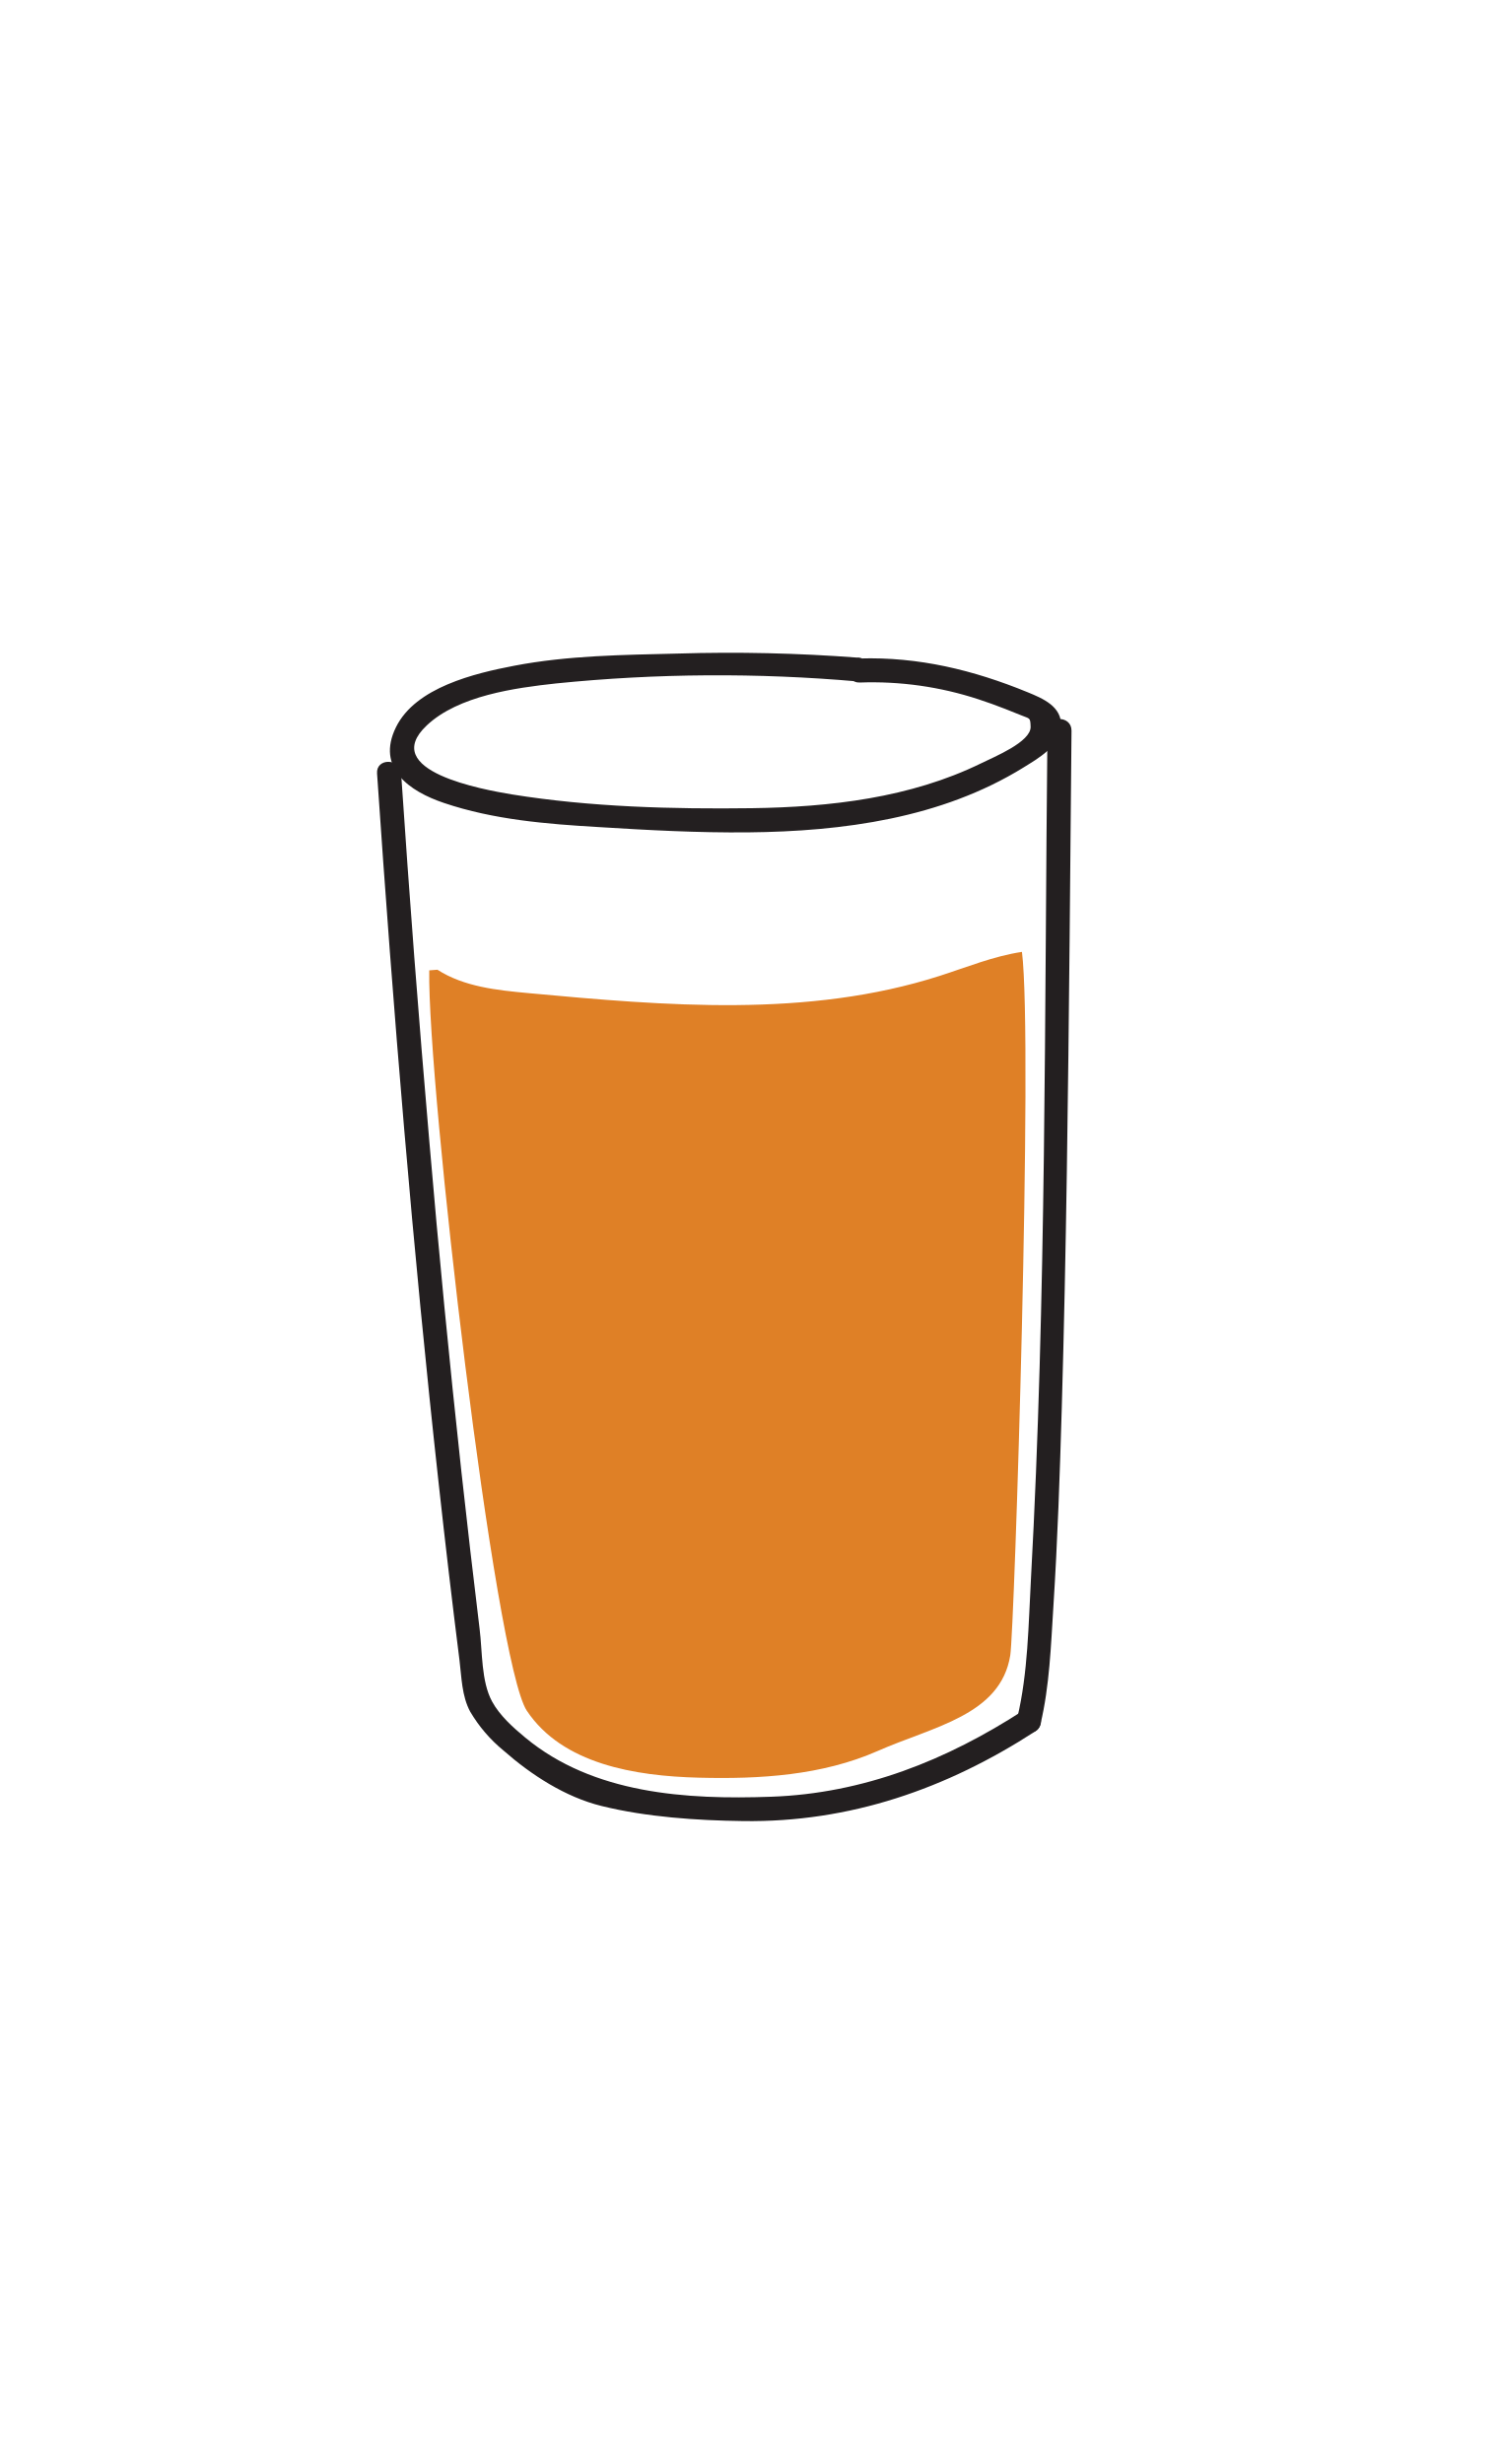
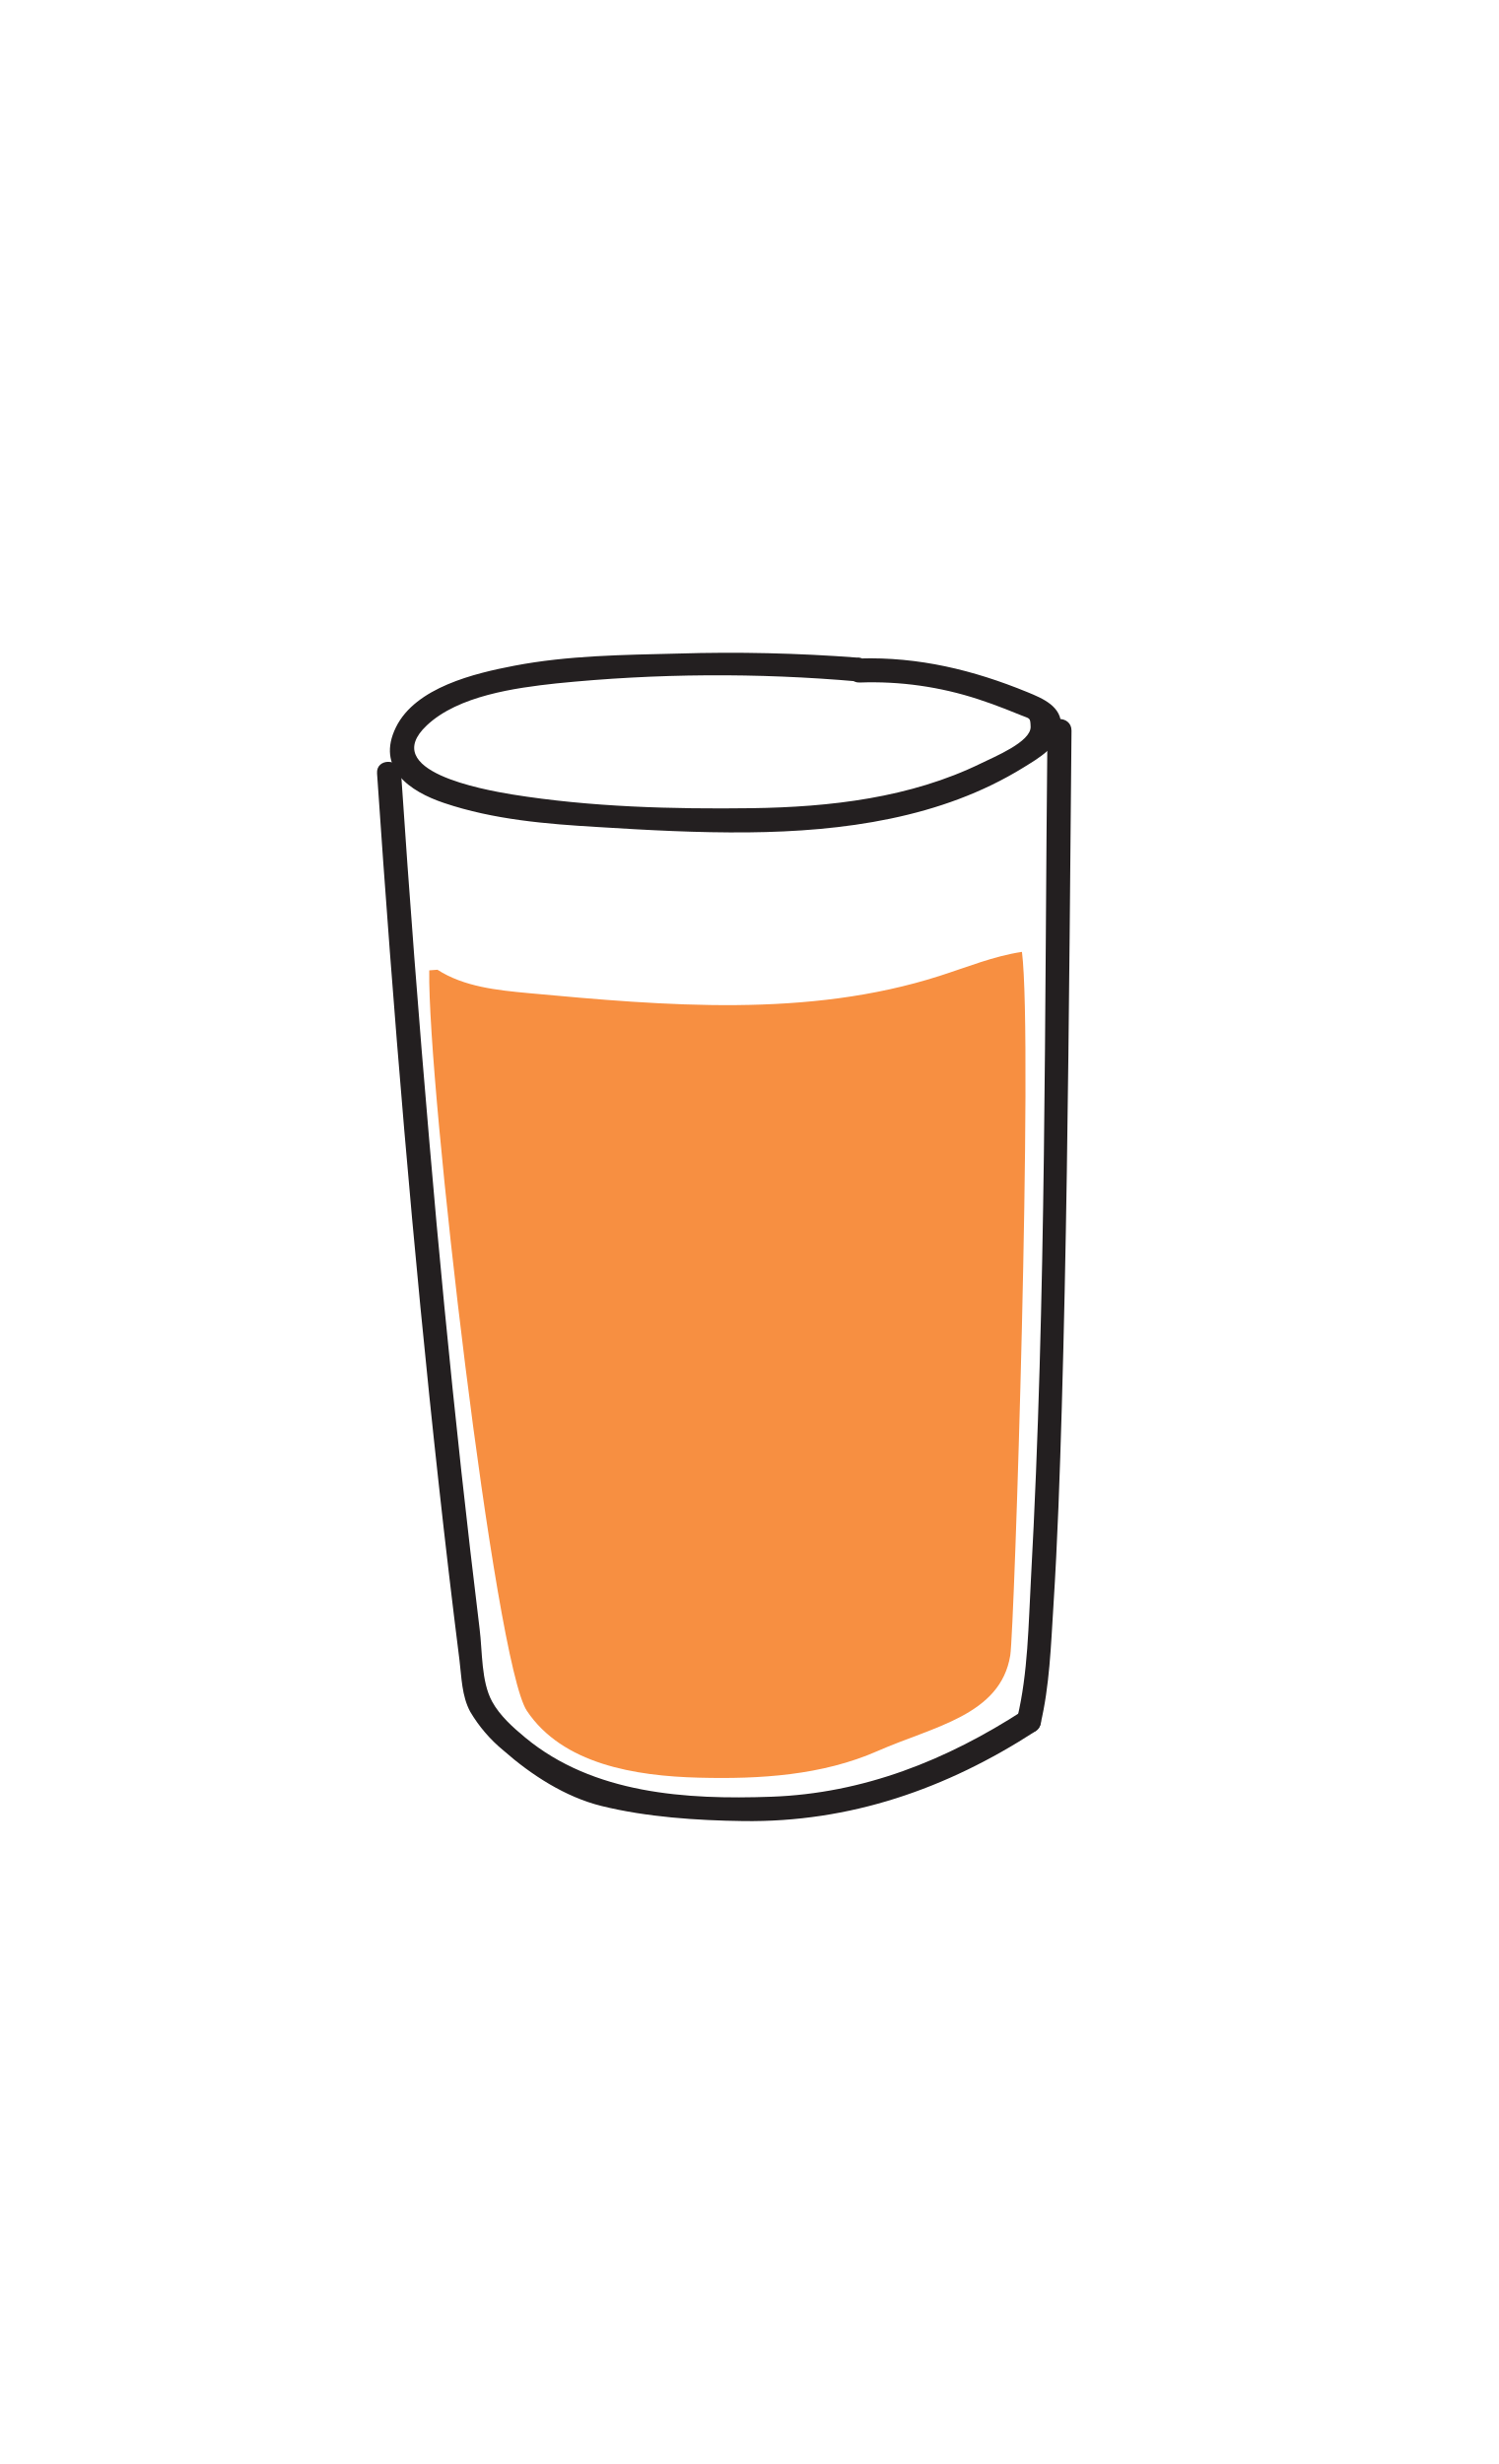
<svg xmlns="http://www.w3.org/2000/svg" id="Layer_1" data-name="Layer 1" viewBox="0 0 311.45 512.17">
  <defs>
-     <style>.cls-1{fill:#231f20;}.cls-2{fill:#df8026;}</style>
+     <style>.cls-1{fill:#231f20;}.cls-2{fill:#f78f41;}</style>
  </defs>
  <path class="cls-1" d="M178.34,136.7a351.79,351.79,0,0,0-37.45-.85c-11.33.28-22.85.39-34,2.53-8.18,1.57-20.5,4.48-24.58,12.78-4.19,8.53,2.85,13.35,10,15.75,10.29,3.47,21.26,4.37,32,5,10.39.65,20.8,1.21,31.21,1.11,19.68-.2,40.16-2.93,57.21-13.47,3.05-1.89,7.63-4.46,7.84-8.58s-3.78-5.78-7-7.1c-11.28-4.62-22.63-7.36-34.86-7-3.21.1-3.23,5.1,0,5a70.88,70.88,0,0,1,24.69,3.49c1.87.61,3.72,1.28,5.56,2,1.1.43,2.19.86,3.28,1.31,1.82.77,1.94.37,2,2.39.1,3.14-7.58,6.27-10.26,7.59-14.73,7.21-31.46,9.11-47.66,9.34-16.45.22-33.63-.24-49.89-2.86-6-1-27.8-4.86-17.7-14.36,6.55-6.16,18.32-7.78,26.86-8.71a333,333,0,0,1,62.75-.41c3.21.26,3.19-4.74,0-5Z" />
  <path class="cls-1" d="M78.38,160.76c3.35,49.36,7.42,98.69,12.84,147.87q2,18.24,4.29,36.43c.45,3.62.47,7.45,2.23,10.73a30.46,30.46,0,0,0,6.93,8.08c5.76,5.07,12.86,9.68,20.39,11.53,9.38,2.31,19.78,3,29.41,3.13,22.19.31,42.27-6.68,60.77-18.67,2.69-1.75.19-6.08-2.52-4.32-15.95,10.34-33.21,17.25-52.37,17.93-17.73.64-37-.57-51.16-12.29-2.54-2.1-5.31-4.58-6.9-7.51-2.28-4.19-2-10.39-2.59-15.08q-2-16.38-3.8-32.79-3.74-34.28-6.66-68.63-3.3-38.17-5.86-76.41c-.21-3.19-5.22-3.22-5,0Z" />
  <path class="cls-1" d="M216.3,358.35c1.88-7.9,2.16-16.31,2.67-24.38.88-13.81,1.35-27.64,1.75-41.47.94-32.5,1.31-65,1.63-97.54q.19-21.54.39-43.09c0-3.22-5-3.22-5,0-.62,58.75-.22,117.63-3.43,176.3-.52,9.51-.61,19.54-2.83,28.85-.75,3.13,4.07,4.47,4.82,1.33Z" />
  <path class="cls-2" d="M90.93,201.57c5.53,3.55,12.36,4.25,18.9,4.86,28.6,2.64,58.11,5.19,85.47-3.57,5.67-1.81,11.24-4.12,17.14-5,2.34,18.8-1.57,140.85-2.43,146.21-2,12.47-16,14.8-27.56,19.89s-24.53,5.88-37.15,5.55c-13.32-.33-28.38-2.83-35.78-13.9-6.7-10-20.68-130.15-20.29-153.91" />
</svg>
